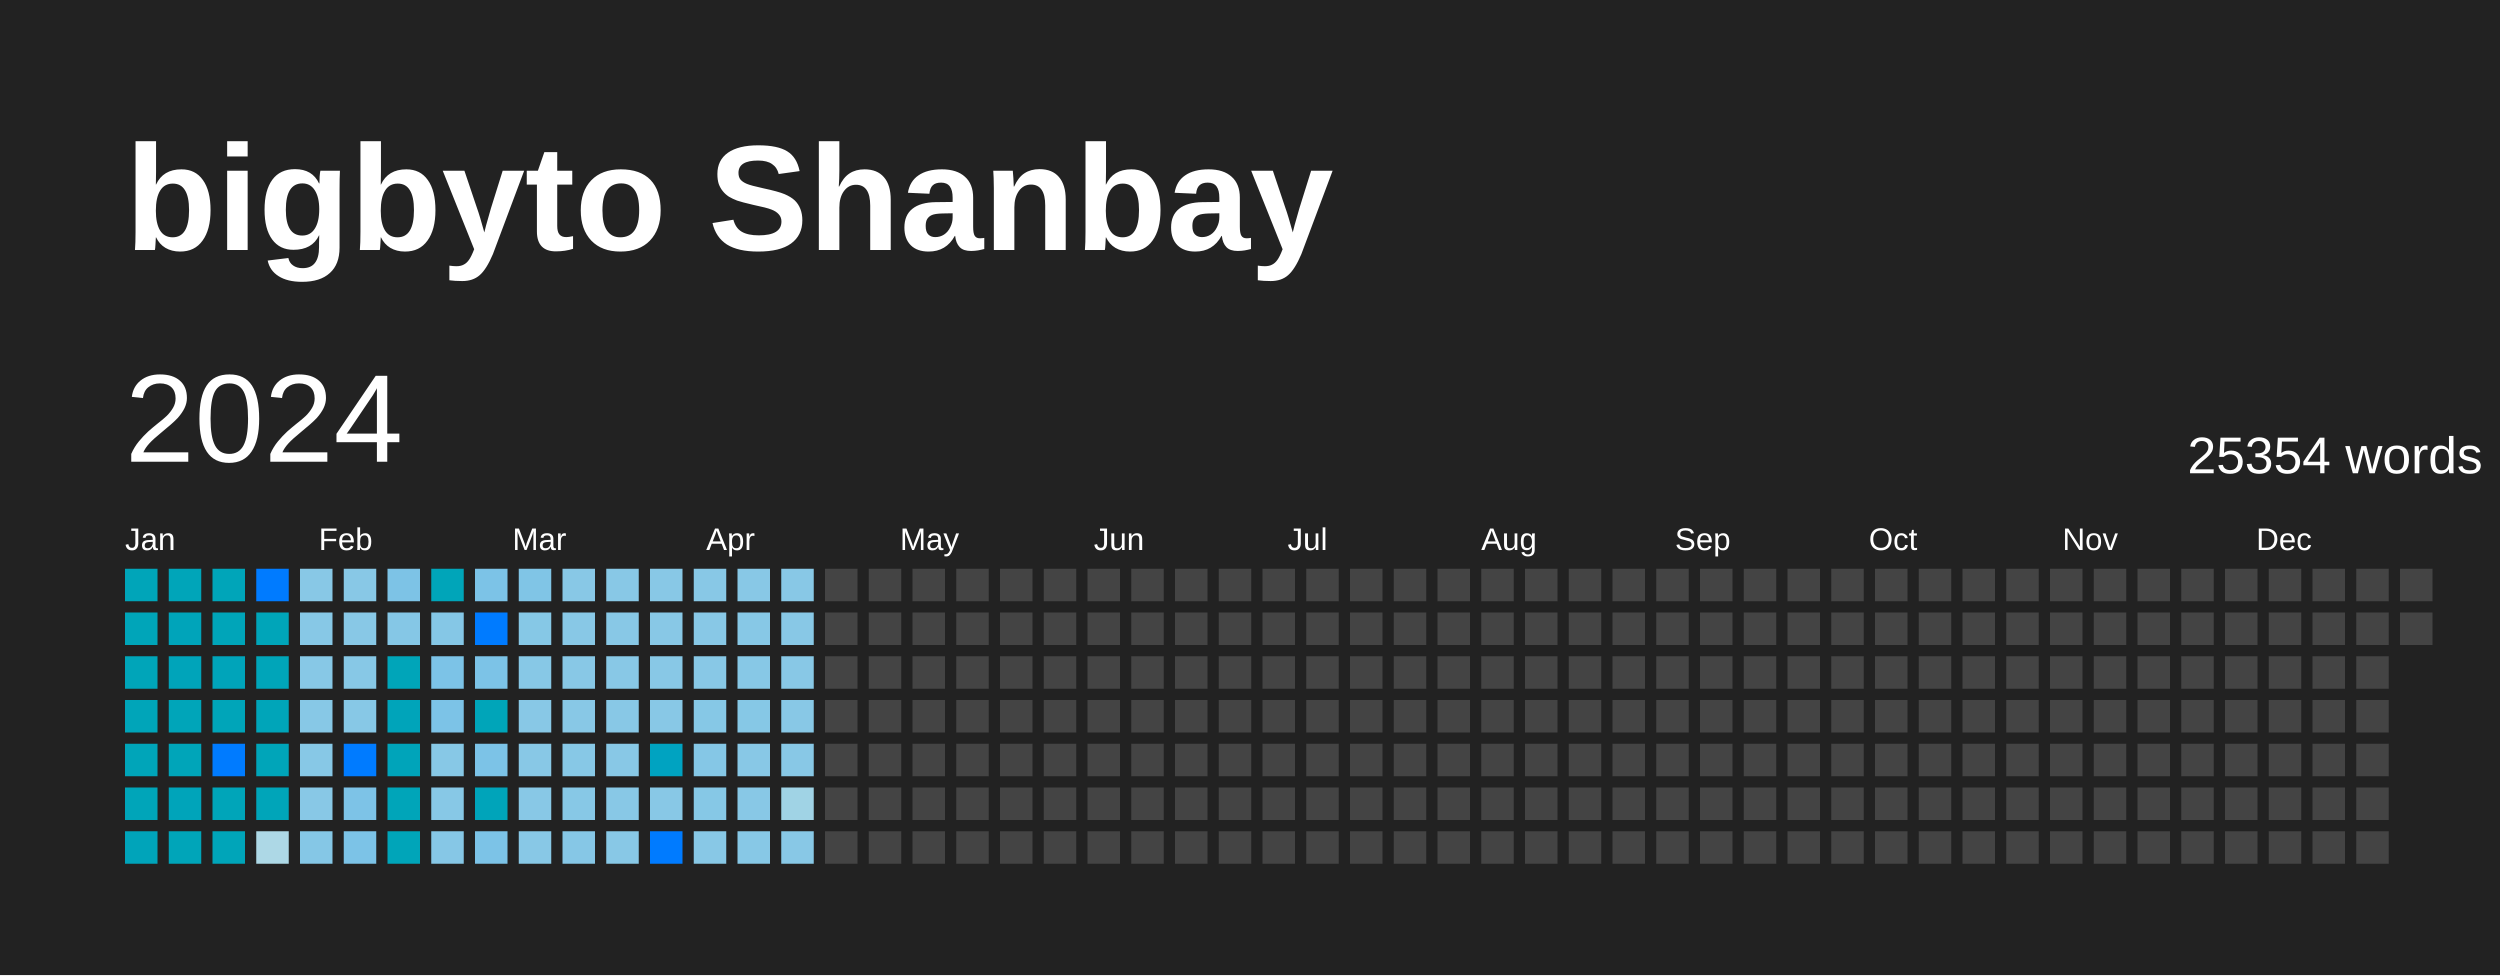
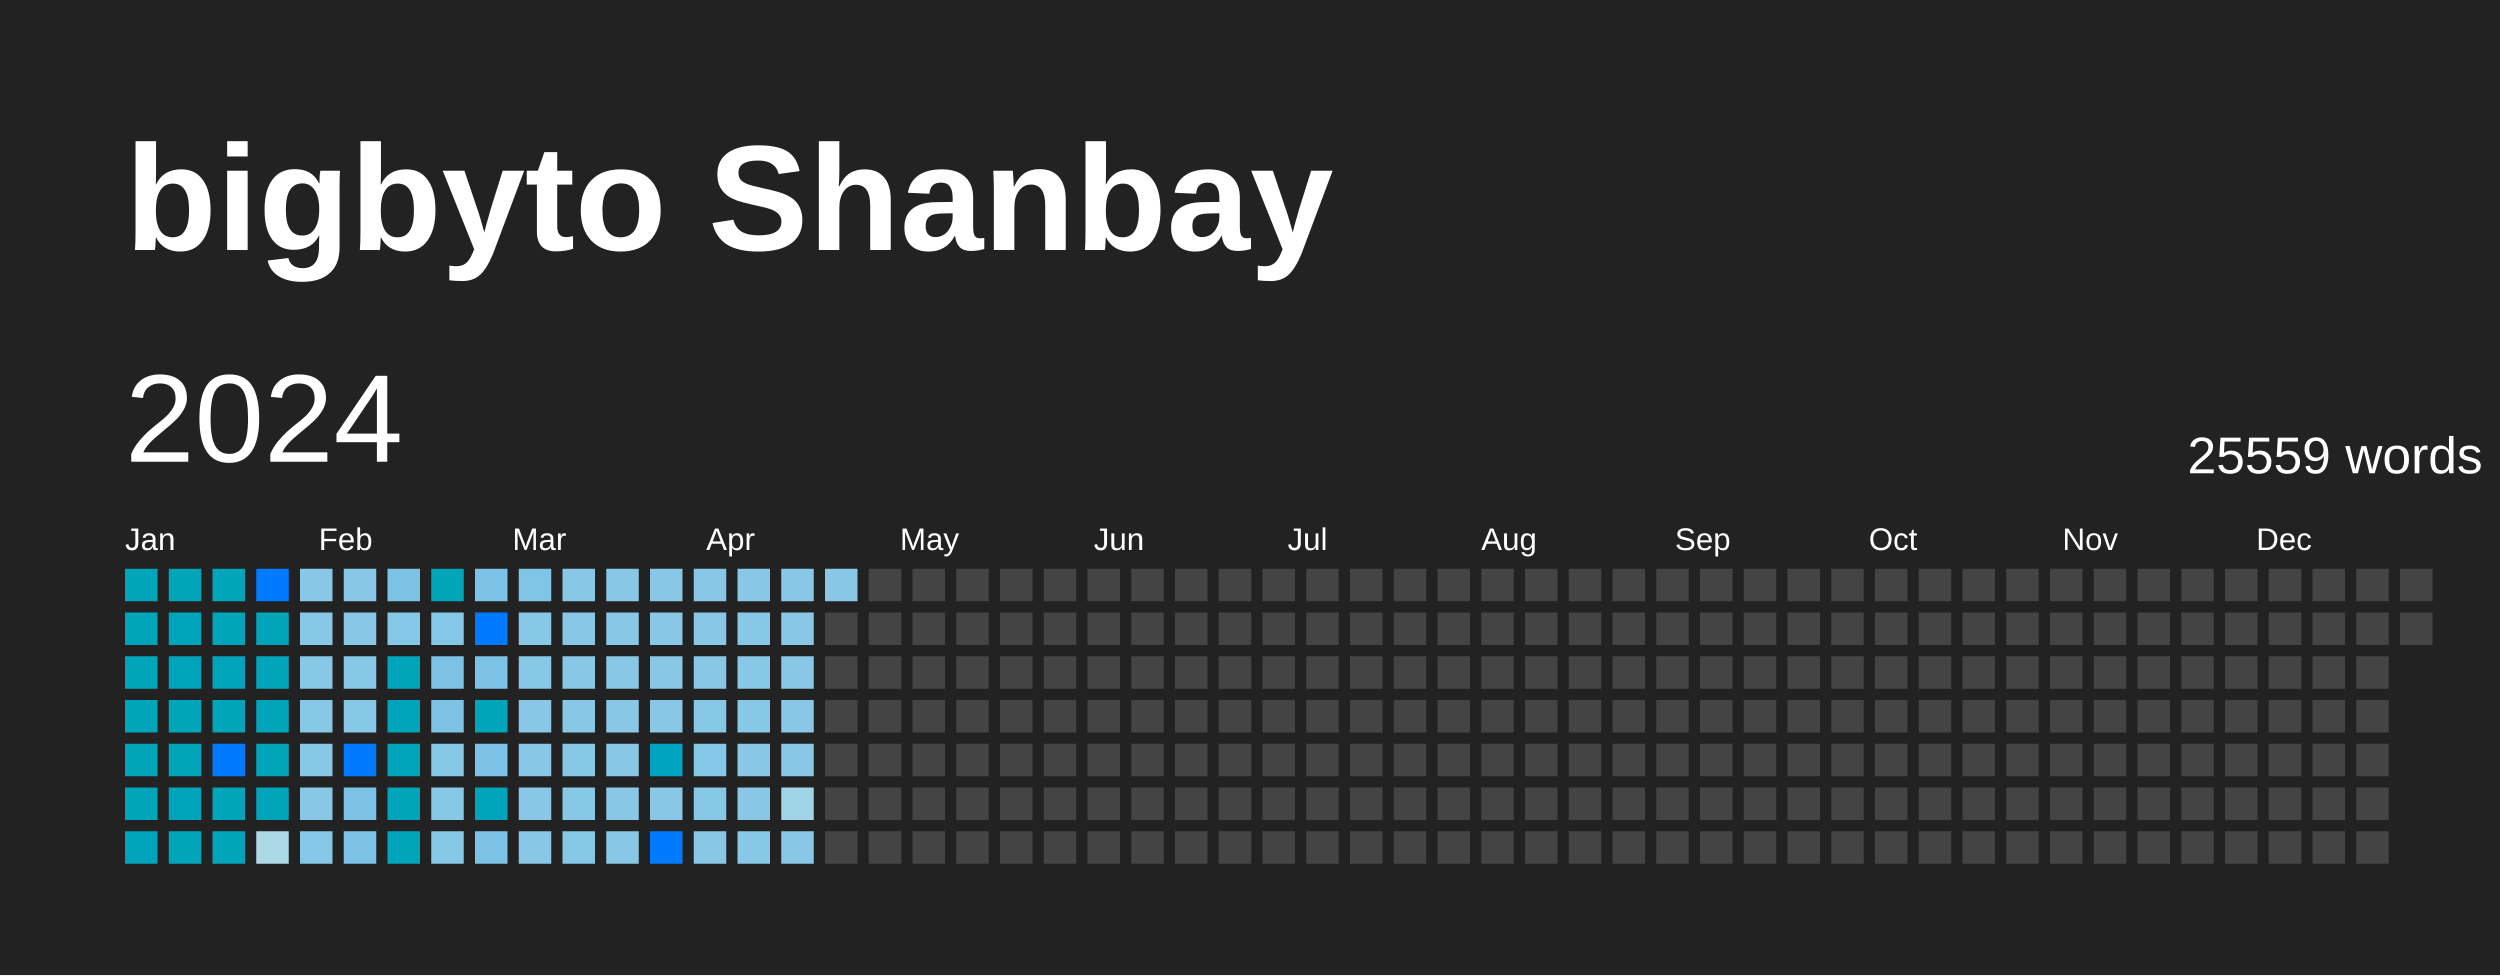
<svg xmlns="http://www.w3.org/2000/svg" baseProfile="full" height="78mm" version="1.1" viewBox="0,0,200,78" width="200mm">
  <defs />
  <rect fill="#222222" height="78" width="200" x="0" y="0" />
  <text fill="#FFFFFF" style="font-size:12px; font-family:Arial; font-weight:bold;" x="10" y="20">bigbyto Shanbay</text>
  <text dominant-baseline="hanging" fill="#FFFFFF" style="font-size:10.0px; font-family:Arial;" x="10" y="30">2024</text>
-   <text dominant-baseline="hanging" fill="#FFFFFF" style="font-size:4.125px; font-family:Arial;" x="175" y="35">25354 words</text>
+   <text dominant-baseline="hanging" fill="#FFFFFF" style="font-size:4.125px; font-family:Arial;" x="175" y="35">25559 words</text>
  <text fill="#FFFFFF" style="font-size:2.5px; font-family:Arial" x="10.0" y="44">Jan</text>
  <text fill="#FFFFFF" style="font-size:2.5px; font-family:Arial" x="25.5" y="44">Feb</text>
  <text fill="#FFFFFF" style="font-size:2.5px; font-family:Arial" x="41.0" y="44">Mar</text>
  <text fill="#FFFFFF" style="font-size:2.5px; font-family:Arial" x="56.5" y="44">Apr</text>
  <text fill="#FFFFFF" style="font-size:2.5px; font-family:Arial" x="72.0" y="44">May</text>
  <text fill="#FFFFFF" style="font-size:2.5px; font-family:Arial" x="87.5" y="44">Jun</text>
  <text fill="#FFFFFF" style="font-size:2.5px; font-family:Arial" x="103.0" y="44">Jul</text>
  <text fill="#FFFFFF" style="font-size:2.5px; font-family:Arial" x="118.5" y="44">Aug</text>
  <text fill="#FFFFFF" style="font-size:2.5px; font-family:Arial" x="134.0" y="44">Sep</text>
  <text fill="#FFFFFF" style="font-size:2.5px; font-family:Arial" x="149.5" y="44">Oct</text>
  <text fill="#FFFFFF" style="font-size:2.5px; font-family:Arial" x="165.0" y="44">Nov</text>
  <text fill="#FFFFFF" style="font-size:2.5px; font-family:Arial" x="180.5" y="44">Dec</text>
  <rect fill="#00a5b9" height="2.6" width="2.6" x="10.0" y="45.5" />
  <rect fill="#00a5b9" height="2.6" width="2.6" x="10.0" y="49.0" />
  <rect fill="#00a5b9" height="2.6" width="2.6" x="10.0" y="52.5" />
  <rect fill="#00a5b9" height="2.6" width="2.6" x="10.0" y="56.0" />
  <rect fill="#00a5b9" height="2.6" width="2.6" x="10.0" y="59.5" />
  <rect fill="#00a5b9" height="2.6" width="2.6" x="10.0" y="63.0" />
  <rect fill="#00a4ba" height="2.6" width="2.6" x="10.0" y="66.5" />
  <rect fill="#00a5b9" height="2.6" width="2.6" x="13.5" y="45.5" />
  <rect fill="#00a4ba" height="2.6" width="2.6" x="13.5" y="49.0" />
  <rect fill="#00a4ba" height="2.6" width="2.6" x="13.5" y="52.5" />
  <rect fill="#00a5b9" height="2.6" width="2.6" x="13.5" y="56.0" />
  <rect fill="#00a5b9" height="2.6" width="2.6" x="13.5" y="59.5" />
  <rect fill="#00a4ba" height="2.6" width="2.6" x="13.5" y="63.0" />
  <rect fill="#00a5b9" height="2.6" width="2.6" x="13.5" y="66.5" />
  <rect fill="#00a5b9" height="2.6" width="2.6" x="17.0" y="45.5" />
  <rect fill="#00a5b9" height="2.6" width="2.6" x="17.0" y="49.0" />
  <rect fill="#00a4ba" height="2.6" width="2.6" x="17.0" y="52.5" />
  <rect fill="#00a5b9" height="2.6" width="2.6" x="17.0" y="56.0" />
  <rect fill="#007BFF" height="2.6" width="2.6" x="17.0" y="59.5" />
  <rect fill="#00a5b9" height="2.6" width="2.6" x="17.0" y="63.0" />
  <rect fill="#00a5b9" height="2.6" width="2.6" x="17.0" y="66.5" />
  <rect fill="#007BFF" height="2.6" width="2.6" x="20.5" y="45.5" />
  <rect fill="#00a5b9" height="2.6" width="2.6" x="20.5" y="49.0" />
  <rect fill="#00a5b9" height="2.6" width="2.6" x="20.5" y="52.5" />
  <rect fill="#00a5b9" height="2.6" width="2.6" x="20.5" y="56.0" />
  <rect fill="#00a5b9" height="2.6" width="2.6" x="20.5" y="59.5" />
  <rect fill="#00a5b9" height="2.6" width="2.6" x="20.5" y="63.0" />
  <rect fill="#add8e6" height="2.6" width="2.6" x="20.5" y="66.5" />
  <rect fill="#88c8e6" height="2.6" width="2.6" x="24.0" y="45.5" />
  <rect fill="#87c8e6" height="2.6" width="2.6" x="24.0" y="49.0" />
  <rect fill="#87c8e6" height="2.6" width="2.6" x="24.0" y="52.5" />
  <rect fill="#87c8e6" height="2.6" width="2.6" x="24.0" y="56.0" />
  <rect fill="#87c8e6" height="2.6" width="2.6" x="24.0" y="59.5" />
  <rect fill="#88c8e6" height="2.6" width="2.6" x="24.0" y="63.0" />
  <rect fill="#85c7e6" height="2.6" width="2.6" x="24.0" y="66.5" />
  <rect fill="#88c8e6" height="2.6" width="2.6" x="27.5" y="45.5" />
  <rect fill="#88c8e6" height="2.6" width="2.6" x="27.5" y="49.0" />
  <rect fill="#87c8e6" height="2.6" width="2.6" x="27.5" y="52.5" />
  <rect fill="#87c8e6" height="2.6" width="2.6" x="27.5" y="56.0" />
  <rect fill="#007BFF" height="2.6" width="2.6" x="27.5" y="59.5" />
  <rect fill="#7dc3e7" height="2.6" width="2.6" x="27.5" y="63.0" />
  <rect fill="#7cc3e7" height="2.6" width="2.6" x="27.5" y="66.5" />
  <rect fill="#7dc3e6" height="2.6" width="2.6" x="31.0" y="45.5" />
  <rect fill="#85c7e6" height="2.6" width="2.6" x="31.0" y="49.0" />
  <rect fill="#00a5b9" height="2.6" width="2.6" x="31.0" y="52.5" />
  <rect fill="#00a4ba" height="2.6" width="2.6" x="31.0" y="56.0" />
  <rect fill="#00a4ba" height="2.6" width="2.6" x="31.0" y="59.5" />
  <rect fill="#00a5b9" height="2.6" width="2.6" x="31.0" y="63.0" />
  <rect fill="#00a5b9" height="2.6" width="2.6" x="31.0" y="66.5" />
  <rect fill="#00a5b9" height="2.6" width="2.6" x="34.5" y="45.5" />
  <rect fill="#85c7e6" height="2.6" width="2.6" x="34.5" y="49.0" />
  <rect fill="#7cc3e7" height="2.6" width="2.6" x="34.5" y="52.5" />
  <rect fill="#7cc3e7" height="2.6" width="2.6" x="34.5" y="56.0" />
  <rect fill="#87c8e6" height="2.6" width="2.6" x="34.5" y="59.5" />
  <rect fill="#87c8e6" height="2.6" width="2.6" x="34.5" y="63.0" />
  <rect fill="#86c7e6" height="2.6" width="2.6" x="34.5" y="66.5" />
  <rect fill="#7cc3e7" height="2.6" width="2.6" x="38.0" y="45.5" />
  <rect fill="#007BFF" height="2.6" width="2.6" x="38.0" y="49.0" />
  <rect fill="#7cc3e7" height="2.6" width="2.6" x="38.0" y="52.5" />
  <rect fill="#00a5b9" height="2.6" width="2.6" x="38.0" y="56.0" />
  <rect fill="#7cc3e7" height="2.6" width="2.6" x="38.0" y="59.5" />
  <rect fill="#00a4ba" height="2.6" width="2.6" x="38.0" y="63.0" />
  <rect fill="#7cc3e7" height="2.6" width="2.6" x="38.0" y="66.5" />
  <rect fill="#80c5e6" height="2.6" width="2.6" x="41.5" y="45.5" />
  <rect fill="#86c8e6" height="2.6" width="2.6" x="41.5" y="49.0" />
  <rect fill="#87c8e6" height="2.6" width="2.6" x="41.5" y="52.5" />
  <rect fill="#88c8e6" height="2.6" width="2.6" x="41.5" y="56.0" />
  <rect fill="#88c8e6" height="2.6" width="2.6" x="41.5" y="59.5" />
  <rect fill="#88c8e6" height="2.6" width="2.6" x="41.5" y="63.0" />
  <rect fill="#88c8e6" height="2.6" width="2.6" x="41.5" y="66.5" />
  <rect fill="#88c8e6" height="2.6" width="2.6" x="45.0" y="45.5" />
  <rect fill="#88c8e6" height="2.6" width="2.6" x="45.0" y="49.0" />
  <rect fill="#88c8e6" height="2.6" width="2.6" x="45.0" y="52.5" />
  <rect fill="#88c8e6" height="2.6" width="2.6" x="45.0" y="56.0" />
  <rect fill="#87c8e6" height="2.6" width="2.6" x="45.0" y="59.5" />
  <rect fill="#87c8e6" height="2.6" width="2.6" x="45.0" y="63.0" />
  <rect fill="#86c7e6" height="2.6" width="2.6" x="45.0" y="66.5" />
  <rect fill="#88c8e6" height="2.6" width="2.6" x="48.5" y="45.5" />
  <rect fill="#88c8e6" height="2.6" width="2.6" x="48.5" y="49.0" />
  <rect fill="#88c8e6" height="2.6" width="2.6" x="48.5" y="52.5" />
  <rect fill="#88c8e6" height="2.6" width="2.6" x="48.5" y="56.0" />
  <rect fill="#88c8e6" height="2.6" width="2.6" x="48.5" y="59.5" />
  <rect fill="#88c8e6" height="2.6" width="2.6" x="48.5" y="63.0" />
  <rect fill="#88c8e6" height="2.6" width="2.6" x="48.5" y="66.5" />
  <rect fill="#88c8e6" height="2.6" width="2.6" x="52.0" y="45.5" />
  <rect fill="#88c8e6" height="2.6" width="2.6" x="52.0" y="49.0" />
  <rect fill="#88c8e6" height="2.6" width="2.6" x="52.0" y="52.5" />
  <rect fill="#88c8e6" height="2.6" width="2.6" x="52.0" y="56.0" />
  <rect fill="#00a3c1" height="2.6" width="2.6" x="52.0" y="59.5" />
  <rect fill="#88c8e6" height="2.6" width="2.6" x="52.0" y="63.0" />
  <rect fill="#007BFF" height="2.6" width="2.6" x="52.0" y="66.5" />
  <rect fill="#88c8e6" height="2.6" width="2.6" x="55.5" y="45.5" />
  <rect fill="#88c8e6" height="2.6" width="2.6" x="55.5" y="49.0" />
  <rect fill="#88c8e6" height="2.6" width="2.6" x="55.5" y="52.5" />
  <rect fill="#86c8e6" height="2.6" width="2.6" x="55.5" y="56.0" />
  <rect fill="#85c7e6" height="2.6" width="2.6" x="55.5" y="59.5" />
  <rect fill="#86c8e6" height="2.6" width="2.6" x="55.5" y="63.0" />
  <rect fill="#88c8e6" height="2.6" width="2.6" x="55.5" y="66.5" />
  <rect fill="#88c8e6" height="2.6" width="2.6" x="59.0" y="45.5" />
  <rect fill="#87c8e6" height="2.6" width="2.6" x="59.0" y="49.0" />
  <rect fill="#87c8e6" height="2.6" width="2.6" x="59.0" y="52.5" />
  <rect fill="#86c8e6" height="2.6" width="2.6" x="59.0" y="56.0" />
  <rect fill="#88c8e6" height="2.6" width="2.6" x="59.0" y="59.5" />
  <rect fill="#88c8e6" height="2.6" width="2.6" x="59.0" y="63.0" />
  <rect fill="#87c8e6" height="2.6" width="2.6" x="59.0" y="66.5" />
  <rect fill="#88c8e6" height="2.6" width="2.6" x="62.5" y="45.5" />
  <rect fill="#88c8e6" height="2.6" width="2.6" x="62.5" y="49.0" />
  <rect fill="#88c8e6" height="2.6" width="2.6" x="62.5" y="52.5" />
  <rect fill="#88c8e6" height="2.6" width="2.6" x="62.5" y="56.0" />
  <rect fill="#88c8e6" height="2.6" width="2.6" x="62.5" y="59.5" />
  <rect fill="#a0d3e5" height="2.6" width="2.6" x="62.5" y="63.0" />
  <rect fill="#88c8e6" height="2.6" width="2.6" x="62.5" y="66.5" />
-   <rect fill="#444444" height="2.6" width="2.6" x="66.0" y="45.5" />
+   <rect fill="#88c8e6" height="2.6" width="2.6" x="66.0" y="45.5" />
  <rect fill="#444444" height="2.6" width="2.6" x="66.0" y="49.0" />
  <rect fill="#444444" height="2.6" width="2.6" x="66.0" y="52.5" />
  <rect fill="#444444" height="2.6" width="2.6" x="66.0" y="56.0" />
  <rect fill="#444444" height="2.6" width="2.6" x="66.0" y="59.5" />
  <rect fill="#444444" height="2.6" width="2.6" x="66.0" y="63.0" />
  <rect fill="#444444" height="2.6" width="2.6" x="66.0" y="66.5" />
  <rect fill="#444444" height="2.6" width="2.6" x="69.5" y="45.5" />
  <rect fill="#444444" height="2.6" width="2.6" x="69.5" y="49.0" />
  <rect fill="#444444" height="2.6" width="2.6" x="69.5" y="52.5" />
  <rect fill="#444444" height="2.6" width="2.6" x="69.5" y="56.0" />
  <rect fill="#444444" height="2.6" width="2.6" x="69.5" y="59.5" />
  <rect fill="#444444" height="2.6" width="2.6" x="69.5" y="63.0" />
  <rect fill="#444444" height="2.6" width="2.6" x="69.5" y="66.5" />
  <rect fill="#444444" height="2.6" width="2.6" x="73.0" y="45.5" />
  <rect fill="#444444" height="2.6" width="2.6" x="73.0" y="49.0" />
  <rect fill="#444444" height="2.6" width="2.6" x="73.0" y="52.5" />
  <rect fill="#444444" height="2.6" width="2.6" x="73.0" y="56.0" />
  <rect fill="#444444" height="2.6" width="2.6" x="73.0" y="59.5" />
  <rect fill="#444444" height="2.6" width="2.6" x="73.0" y="63.0" />
  <rect fill="#444444" height="2.6" width="2.6" x="73.0" y="66.5" />
  <rect fill="#444444" height="2.6" width="2.6" x="76.5" y="45.5" />
  <rect fill="#444444" height="2.6" width="2.6" x="76.5" y="49.0" />
  <rect fill="#444444" height="2.6" width="2.6" x="76.5" y="52.5" />
  <rect fill="#444444" height="2.6" width="2.6" x="76.5" y="56.0" />
  <rect fill="#444444" height="2.6" width="2.6" x="76.5" y="59.5" />
  <rect fill="#444444" height="2.6" width="2.6" x="76.5" y="63.0" />
  <rect fill="#444444" height="2.6" width="2.6" x="76.5" y="66.5" />
  <rect fill="#444444" height="2.6" width="2.6" x="80.0" y="45.5" />
  <rect fill="#444444" height="2.6" width="2.6" x="80.0" y="49.0" />
  <rect fill="#444444" height="2.6" width="2.6" x="80.0" y="52.5" />
  <rect fill="#444444" height="2.6" width="2.6" x="80.0" y="56.0" />
  <rect fill="#444444" height="2.6" width="2.6" x="80.0" y="59.5" />
  <rect fill="#444444" height="2.6" width="2.6" x="80.0" y="63.0" />
  <rect fill="#444444" height="2.6" width="2.6" x="80.0" y="66.5" />
  <rect fill="#444444" height="2.6" width="2.6" x="83.5" y="45.5" />
  <rect fill="#444444" height="2.6" width="2.6" x="83.5" y="49.0" />
  <rect fill="#444444" height="2.6" width="2.6" x="83.5" y="52.5" />
  <rect fill="#444444" height="2.6" width="2.6" x="83.5" y="56.0" />
  <rect fill="#444444" height="2.6" width="2.6" x="83.5" y="59.5" />
  <rect fill="#444444" height="2.6" width="2.6" x="83.5" y="63.0" />
  <rect fill="#444444" height="2.6" width="2.6" x="83.5" y="66.5" />
  <rect fill="#444444" height="2.6" width="2.6" x="87.0" y="45.5" />
  <rect fill="#444444" height="2.6" width="2.6" x="87.0" y="49.0" />
  <rect fill="#444444" height="2.6" width="2.6" x="87.0" y="52.5" />
  <rect fill="#444444" height="2.6" width="2.6" x="87.0" y="56.0" />
  <rect fill="#444444" height="2.6" width="2.6" x="87.0" y="59.5" />
  <rect fill="#444444" height="2.6" width="2.6" x="87.0" y="63.0" />
  <rect fill="#444444" height="2.6" width="2.6" x="87.0" y="66.5" />
  <rect fill="#444444" height="2.6" width="2.6" x="90.5" y="45.5" />
  <rect fill="#444444" height="2.6" width="2.6" x="90.5" y="49.0" />
  <rect fill="#444444" height="2.6" width="2.6" x="90.5" y="52.5" />
  <rect fill="#444444" height="2.6" width="2.6" x="90.5" y="56.0" />
  <rect fill="#444444" height="2.6" width="2.6" x="90.5" y="59.5" />
  <rect fill="#444444" height="2.6" width="2.6" x="90.5" y="63.0" />
  <rect fill="#444444" height="2.6" width="2.6" x="90.5" y="66.5" />
  <rect fill="#444444" height="2.6" width="2.6" x="94.0" y="45.5" />
  <rect fill="#444444" height="2.6" width="2.6" x="94.0" y="49.0" />
  <rect fill="#444444" height="2.6" width="2.6" x="94.0" y="52.5" />
  <rect fill="#444444" height="2.6" width="2.6" x="94.0" y="56.0" />
  <rect fill="#444444" height="2.6" width="2.6" x="94.0" y="59.5" />
  <rect fill="#444444" height="2.6" width="2.6" x="94.0" y="63.0" />
  <rect fill="#444444" height="2.6" width="2.6" x="94.0" y="66.5" />
  <rect fill="#444444" height="2.6" width="2.6" x="97.5" y="45.5" />
  <rect fill="#444444" height="2.6" width="2.6" x="97.5" y="49.0" />
  <rect fill="#444444" height="2.6" width="2.6" x="97.5" y="52.5" />
  <rect fill="#444444" height="2.6" width="2.6" x="97.5" y="56.0" />
  <rect fill="#444444" height="2.6" width="2.6" x="97.5" y="59.5" />
  <rect fill="#444444" height="2.6" width="2.6" x="97.5" y="63.0" />
  <rect fill="#444444" height="2.6" width="2.6" x="97.5" y="66.5" />
  <rect fill="#444444" height="2.6" width="2.6" x="101.0" y="45.5" />
  <rect fill="#444444" height="2.6" width="2.6" x="101.0" y="49.0" />
  <rect fill="#444444" height="2.6" width="2.6" x="101.0" y="52.5" />
  <rect fill="#444444" height="2.6" width="2.6" x="101.0" y="56.0" />
  <rect fill="#444444" height="2.6" width="2.6" x="101.0" y="59.5" />
  <rect fill="#444444" height="2.6" width="2.6" x="101.0" y="63.0" />
  <rect fill="#444444" height="2.6" width="2.6" x="101.0" y="66.5" />
  <rect fill="#444444" height="2.6" width="2.6" x="104.5" y="45.5" />
  <rect fill="#444444" height="2.6" width="2.6" x="104.5" y="49.0" />
  <rect fill="#444444" height="2.6" width="2.6" x="104.5" y="52.5" />
  <rect fill="#444444" height="2.6" width="2.6" x="104.5" y="56.0" />
  <rect fill="#444444" height="2.6" width="2.6" x="104.5" y="59.5" />
  <rect fill="#444444" height="2.6" width="2.6" x="104.5" y="63.0" />
  <rect fill="#444444" height="2.6" width="2.6" x="104.5" y="66.5" />
  <rect fill="#444444" height="2.6" width="2.6" x="108.0" y="45.5" />
  <rect fill="#444444" height="2.6" width="2.6" x="108.0" y="49.0" />
  <rect fill="#444444" height="2.6" width="2.6" x="108.0" y="52.5" />
  <rect fill="#444444" height="2.6" width="2.6" x="108.0" y="56.0" />
  <rect fill="#444444" height="2.6" width="2.6" x="108.0" y="59.5" />
  <rect fill="#444444" height="2.6" width="2.6" x="108.0" y="63.0" />
  <rect fill="#444444" height="2.6" width="2.6" x="108.0" y="66.5" />
  <rect fill="#444444" height="2.6" width="2.6" x="111.5" y="45.5" />
  <rect fill="#444444" height="2.6" width="2.6" x="111.5" y="49.0" />
  <rect fill="#444444" height="2.6" width="2.6" x="111.5" y="52.5" />
  <rect fill="#444444" height="2.6" width="2.6" x="111.5" y="56.0" />
  <rect fill="#444444" height="2.6" width="2.6" x="111.5" y="59.5" />
  <rect fill="#444444" height="2.6" width="2.6" x="111.5" y="63.0" />
  <rect fill="#444444" height="2.6" width="2.6" x="111.5" y="66.5" />
  <rect fill="#444444" height="2.6" width="2.6" x="115.0" y="45.5" />
  <rect fill="#444444" height="2.6" width="2.6" x="115.0" y="49.0" />
  <rect fill="#444444" height="2.6" width="2.6" x="115.0" y="52.5" />
  <rect fill="#444444" height="2.6" width="2.6" x="115.0" y="56.0" />
  <rect fill="#444444" height="2.6" width="2.6" x="115.0" y="59.5" />
  <rect fill="#444444" height="2.6" width="2.6" x="115.0" y="63.0" />
  <rect fill="#444444" height="2.6" width="2.6" x="115.0" y="66.5" />
  <rect fill="#444444" height="2.6" width="2.6" x="118.5" y="45.5" />
  <rect fill="#444444" height="2.6" width="2.6" x="118.5" y="49.0" />
  <rect fill="#444444" height="2.6" width="2.6" x="118.5" y="52.5" />
  <rect fill="#444444" height="2.6" width="2.6" x="118.5" y="56.0" />
  <rect fill="#444444" height="2.6" width="2.6" x="118.5" y="59.5" />
  <rect fill="#444444" height="2.6" width="2.6" x="118.5" y="63.0" />
  <rect fill="#444444" height="2.6" width="2.6" x="118.5" y="66.5" />
  <rect fill="#444444" height="2.6" width="2.6" x="122.0" y="45.5" />
  <rect fill="#444444" height="2.6" width="2.6" x="122.0" y="49.0" />
  <rect fill="#444444" height="2.6" width="2.6" x="122.0" y="52.5" />
  <rect fill="#444444" height="2.6" width="2.6" x="122.0" y="56.0" />
  <rect fill="#444444" height="2.6" width="2.6" x="122.0" y="59.5" />
  <rect fill="#444444" height="2.6" width="2.6" x="122.0" y="63.0" />
  <rect fill="#444444" height="2.6" width="2.6" x="122.0" y="66.5" />
  <rect fill="#444444" height="2.6" width="2.6" x="125.5" y="45.5" />
  <rect fill="#444444" height="2.6" width="2.6" x="125.5" y="49.0" />
  <rect fill="#444444" height="2.6" width="2.6" x="125.5" y="52.5" />
  <rect fill="#444444" height="2.6" width="2.6" x="125.5" y="56.0" />
  <rect fill="#444444" height="2.6" width="2.6" x="125.5" y="59.5" />
  <rect fill="#444444" height="2.6" width="2.6" x="125.5" y="63.0" />
  <rect fill="#444444" height="2.6" width="2.6" x="125.5" y="66.5" />
  <rect fill="#444444" height="2.6" width="2.6" x="129.0" y="45.5" />
  <rect fill="#444444" height="2.6" width="2.6" x="129.0" y="49.0" />
  <rect fill="#444444" height="2.6" width="2.6" x="129.0" y="52.5" />
  <rect fill="#444444" height="2.6" width="2.6" x="129.0" y="56.0" />
  <rect fill="#444444" height="2.6" width="2.6" x="129.0" y="59.5" />
  <rect fill="#444444" height="2.6" width="2.6" x="129.0" y="63.0" />
  <rect fill="#444444" height="2.6" width="2.6" x="129.0" y="66.5" />
  <rect fill="#444444" height="2.6" width="2.6" x="132.5" y="45.5" />
  <rect fill="#444444" height="2.6" width="2.6" x="132.5" y="49.0" />
  <rect fill="#444444" height="2.6" width="2.6" x="132.5" y="52.5" />
  <rect fill="#444444" height="2.6" width="2.6" x="132.5" y="56.0" />
  <rect fill="#444444" height="2.6" width="2.6" x="132.5" y="59.5" />
  <rect fill="#444444" height="2.6" width="2.6" x="132.5" y="63.0" />
  <rect fill="#444444" height="2.6" width="2.6" x="132.5" y="66.5" />
  <rect fill="#444444" height="2.6" width="2.6" x="136.0" y="45.5" />
  <rect fill="#444444" height="2.6" width="2.6" x="136.0" y="49.0" />
  <rect fill="#444444" height="2.6" width="2.6" x="136.0" y="52.5" />
  <rect fill="#444444" height="2.6" width="2.6" x="136.0" y="56.0" />
  <rect fill="#444444" height="2.6" width="2.6" x="136.0" y="59.5" />
  <rect fill="#444444" height="2.6" width="2.6" x="136.0" y="63.0" />
  <rect fill="#444444" height="2.6" width="2.6" x="136.0" y="66.5" />
  <rect fill="#444444" height="2.6" width="2.6" x="139.5" y="45.5" />
  <rect fill="#444444" height="2.6" width="2.6" x="139.5" y="49.0" />
  <rect fill="#444444" height="2.6" width="2.6" x="139.5" y="52.5" />
  <rect fill="#444444" height="2.6" width="2.6" x="139.5" y="56.0" />
  <rect fill="#444444" height="2.6" width="2.6" x="139.5" y="59.5" />
  <rect fill="#444444" height="2.6" width="2.6" x="139.5" y="63.0" />
  <rect fill="#444444" height="2.6" width="2.6" x="139.5" y="66.5" />
  <rect fill="#444444" height="2.6" width="2.6" x="143.0" y="45.5" />
  <rect fill="#444444" height="2.6" width="2.6" x="143.0" y="49.0" />
  <rect fill="#444444" height="2.6" width="2.6" x="143.0" y="52.5" />
  <rect fill="#444444" height="2.6" width="2.6" x="143.0" y="56.0" />
  <rect fill="#444444" height="2.6" width="2.6" x="143.0" y="59.5" />
  <rect fill="#444444" height="2.6" width="2.6" x="143.0" y="63.0" />
  <rect fill="#444444" height="2.6" width="2.6" x="143.0" y="66.5" />
  <rect fill="#444444" height="2.6" width="2.6" x="146.5" y="45.5" />
  <rect fill="#444444" height="2.6" width="2.6" x="146.5" y="49.0" />
  <rect fill="#444444" height="2.6" width="2.6" x="146.5" y="52.5" />
  <rect fill="#444444" height="2.6" width="2.6" x="146.5" y="56.0" />
  <rect fill="#444444" height="2.6" width="2.6" x="146.5" y="59.5" />
  <rect fill="#444444" height="2.6" width="2.6" x="146.5" y="63.0" />
  <rect fill="#444444" height="2.6" width="2.6" x="146.5" y="66.5" />
  <rect fill="#444444" height="2.6" width="2.6" x="150.0" y="45.5" />
  <rect fill="#444444" height="2.6" width="2.6" x="150.0" y="49.0" />
  <rect fill="#444444" height="2.6" width="2.6" x="150.0" y="52.5" />
  <rect fill="#444444" height="2.6" width="2.6" x="150.0" y="56.0" />
  <rect fill="#444444" height="2.6" width="2.6" x="150.0" y="59.5" />
  <rect fill="#444444" height="2.6" width="2.6" x="150.0" y="63.0" />
  <rect fill="#444444" height="2.6" width="2.6" x="150.0" y="66.5" />
  <rect fill="#444444" height="2.6" width="2.6" x="153.5" y="45.5" />
  <rect fill="#444444" height="2.6" width="2.6" x="153.5" y="49.0" />
  <rect fill="#444444" height="2.6" width="2.6" x="153.5" y="52.5" />
  <rect fill="#444444" height="2.6" width="2.6" x="153.5" y="56.0" />
  <rect fill="#444444" height="2.6" width="2.6" x="153.5" y="59.5" />
  <rect fill="#444444" height="2.6" width="2.6" x="153.5" y="63.0" />
  <rect fill="#444444" height="2.6" width="2.6" x="153.5" y="66.5" />
  <rect fill="#444444" height="2.6" width="2.6" x="157.0" y="45.5" />
  <rect fill="#444444" height="2.6" width="2.6" x="157.0" y="49.0" />
  <rect fill="#444444" height="2.6" width="2.6" x="157.0" y="52.5" />
  <rect fill="#444444" height="2.6" width="2.6" x="157.0" y="56.0" />
  <rect fill="#444444" height="2.6" width="2.6" x="157.0" y="59.5" />
  <rect fill="#444444" height="2.6" width="2.6" x="157.0" y="63.0" />
  <rect fill="#444444" height="2.6" width="2.6" x="157.0" y="66.5" />
  <rect fill="#444444" height="2.6" width="2.6" x="160.5" y="45.5" />
  <rect fill="#444444" height="2.6" width="2.6" x="160.5" y="49.0" />
  <rect fill="#444444" height="2.6" width="2.6" x="160.5" y="52.5" />
  <rect fill="#444444" height="2.6" width="2.6" x="160.5" y="56.0" />
  <rect fill="#444444" height="2.6" width="2.6" x="160.5" y="59.5" />
  <rect fill="#444444" height="2.6" width="2.6" x="160.5" y="63.0" />
  <rect fill="#444444" height="2.6" width="2.6" x="160.5" y="66.5" />
  <rect fill="#444444" height="2.6" width="2.6" x="164.0" y="45.5" />
  <rect fill="#444444" height="2.6" width="2.6" x="164.0" y="49.0" />
  <rect fill="#444444" height="2.6" width="2.6" x="164.0" y="52.5" />
  <rect fill="#444444" height="2.6" width="2.6" x="164.0" y="56.0" />
  <rect fill="#444444" height="2.6" width="2.6" x="164.0" y="59.5" />
  <rect fill="#444444" height="2.6" width="2.6" x="164.0" y="63.0" />
  <rect fill="#444444" height="2.6" width="2.6" x="164.0" y="66.5" />
  <rect fill="#444444" height="2.6" width="2.6" x="167.5" y="45.5" />
  <rect fill="#444444" height="2.6" width="2.6" x="167.5" y="49.0" />
  <rect fill="#444444" height="2.6" width="2.6" x="167.5" y="52.5" />
  <rect fill="#444444" height="2.6" width="2.6" x="167.5" y="56.0" />
  <rect fill="#444444" height="2.6" width="2.6" x="167.5" y="59.5" />
  <rect fill="#444444" height="2.6" width="2.6" x="167.5" y="63.0" />
  <rect fill="#444444" height="2.6" width="2.6" x="167.5" y="66.5" />
  <rect fill="#444444" height="2.6" width="2.6" x="171.0" y="45.5" />
  <rect fill="#444444" height="2.6" width="2.6" x="171.0" y="49.0" />
  <rect fill="#444444" height="2.6" width="2.6" x="171.0" y="52.5" />
  <rect fill="#444444" height="2.6" width="2.6" x="171.0" y="56.0" />
  <rect fill="#444444" height="2.6" width="2.6" x="171.0" y="59.5" />
  <rect fill="#444444" height="2.6" width="2.6" x="171.0" y="63.0" />
  <rect fill="#444444" height="2.6" width="2.6" x="171.0" y="66.5" />
  <rect fill="#444444" height="2.6" width="2.6" x="174.5" y="45.5" />
  <rect fill="#444444" height="2.6" width="2.6" x="174.5" y="49.0" />
  <rect fill="#444444" height="2.6" width="2.6" x="174.5" y="52.5" />
  <rect fill="#444444" height="2.6" width="2.6" x="174.5" y="56.0" />
  <rect fill="#444444" height="2.6" width="2.6" x="174.5" y="59.5" />
  <rect fill="#444444" height="2.6" width="2.6" x="174.5" y="63.0" />
  <rect fill="#444444" height="2.6" width="2.6" x="174.5" y="66.5" />
  <rect fill="#444444" height="2.6" width="2.6" x="178.0" y="45.5" />
  <rect fill="#444444" height="2.6" width="2.6" x="178.0" y="49.0" />
  <rect fill="#444444" height="2.6" width="2.6" x="178.0" y="52.5" />
  <rect fill="#444444" height="2.6" width="2.6" x="178.0" y="56.0" />
  <rect fill="#444444" height="2.6" width="2.6" x="178.0" y="59.5" />
  <rect fill="#444444" height="2.6" width="2.6" x="178.0" y="63.0" />
  <rect fill="#444444" height="2.6" width="2.6" x="178.0" y="66.5" />
  <rect fill="#444444" height="2.6" width="2.6" x="181.5" y="45.5" />
  <rect fill="#444444" height="2.6" width="2.6" x="181.5" y="49.0" />
  <rect fill="#444444" height="2.6" width="2.6" x="181.5" y="52.5" />
  <rect fill="#444444" height="2.6" width="2.6" x="181.5" y="56.0" />
  <rect fill="#444444" height="2.6" width="2.6" x="181.5" y="59.5" />
  <rect fill="#444444" height="2.6" width="2.6" x="181.5" y="63.0" />
  <rect fill="#444444" height="2.6" width="2.6" x="181.5" y="66.5" />
  <rect fill="#444444" height="2.6" width="2.6" x="185.0" y="45.5" />
  <rect fill="#444444" height="2.6" width="2.6" x="185.0" y="49.0" />
  <rect fill="#444444" height="2.6" width="2.6" x="185.0" y="52.5" />
  <rect fill="#444444" height="2.6" width="2.6" x="185.0" y="56.0" />
  <rect fill="#444444" height="2.6" width="2.6" x="185.0" y="59.5" />
  <rect fill="#444444" height="2.6" width="2.6" x="185.0" y="63.0" />
  <rect fill="#444444" height="2.6" width="2.6" x="185.0" y="66.5" />
  <rect fill="#444444" height="2.6" width="2.6" x="188.5" y="45.5" />
  <rect fill="#444444" height="2.6" width="2.6" x="188.5" y="49.0" />
  <rect fill="#444444" height="2.6" width="2.6" x="188.5" y="52.5" />
  <rect fill="#444444" height="2.6" width="2.6" x="188.5" y="56.0" />
  <rect fill="#444444" height="2.6" width="2.6" x="188.5" y="59.5" />
  <rect fill="#444444" height="2.6" width="2.6" x="188.5" y="63.0" />
  <rect fill="#444444" height="2.6" width="2.6" x="188.5" y="66.5" />
  <rect fill="#444444" height="2.6" width="2.6" x="192.0" y="45.5" />
  <rect fill="#444444" height="2.6" width="2.6" x="192.0" y="49.0" />
</svg>
